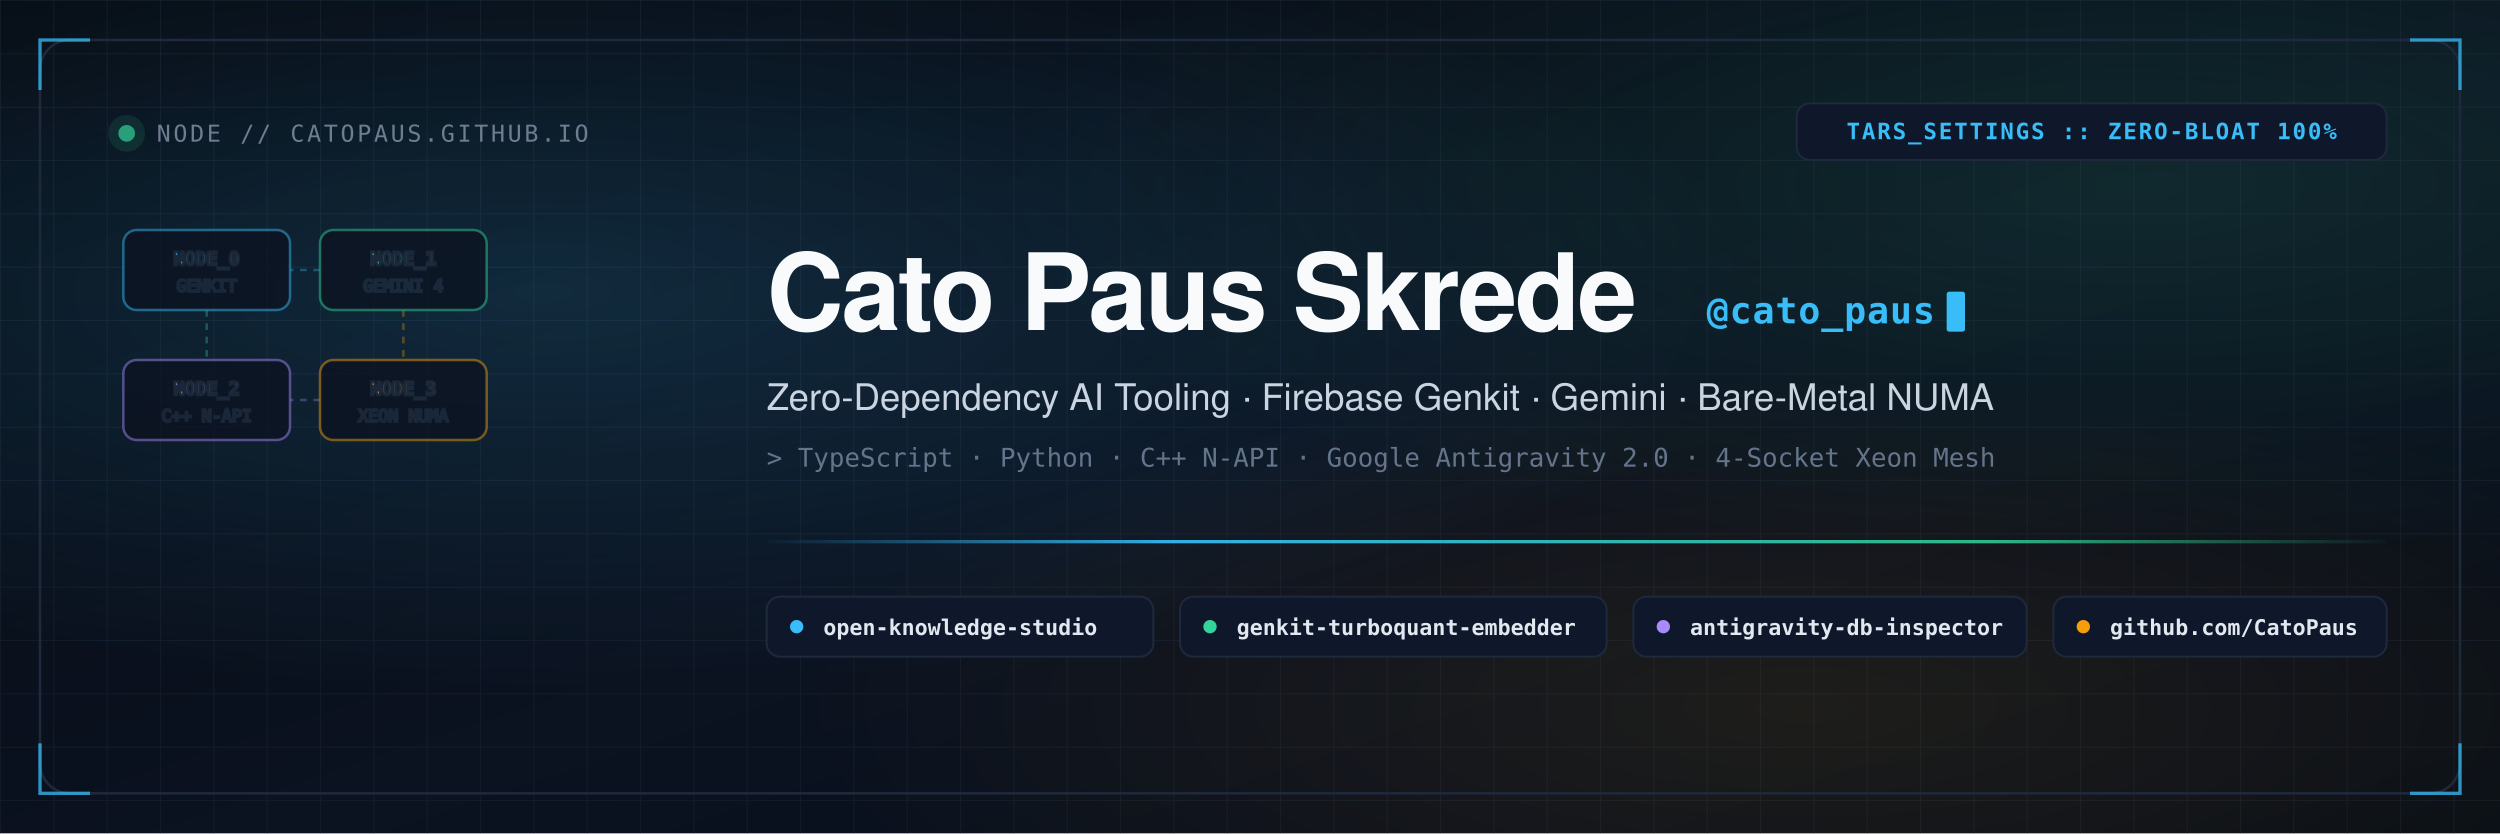
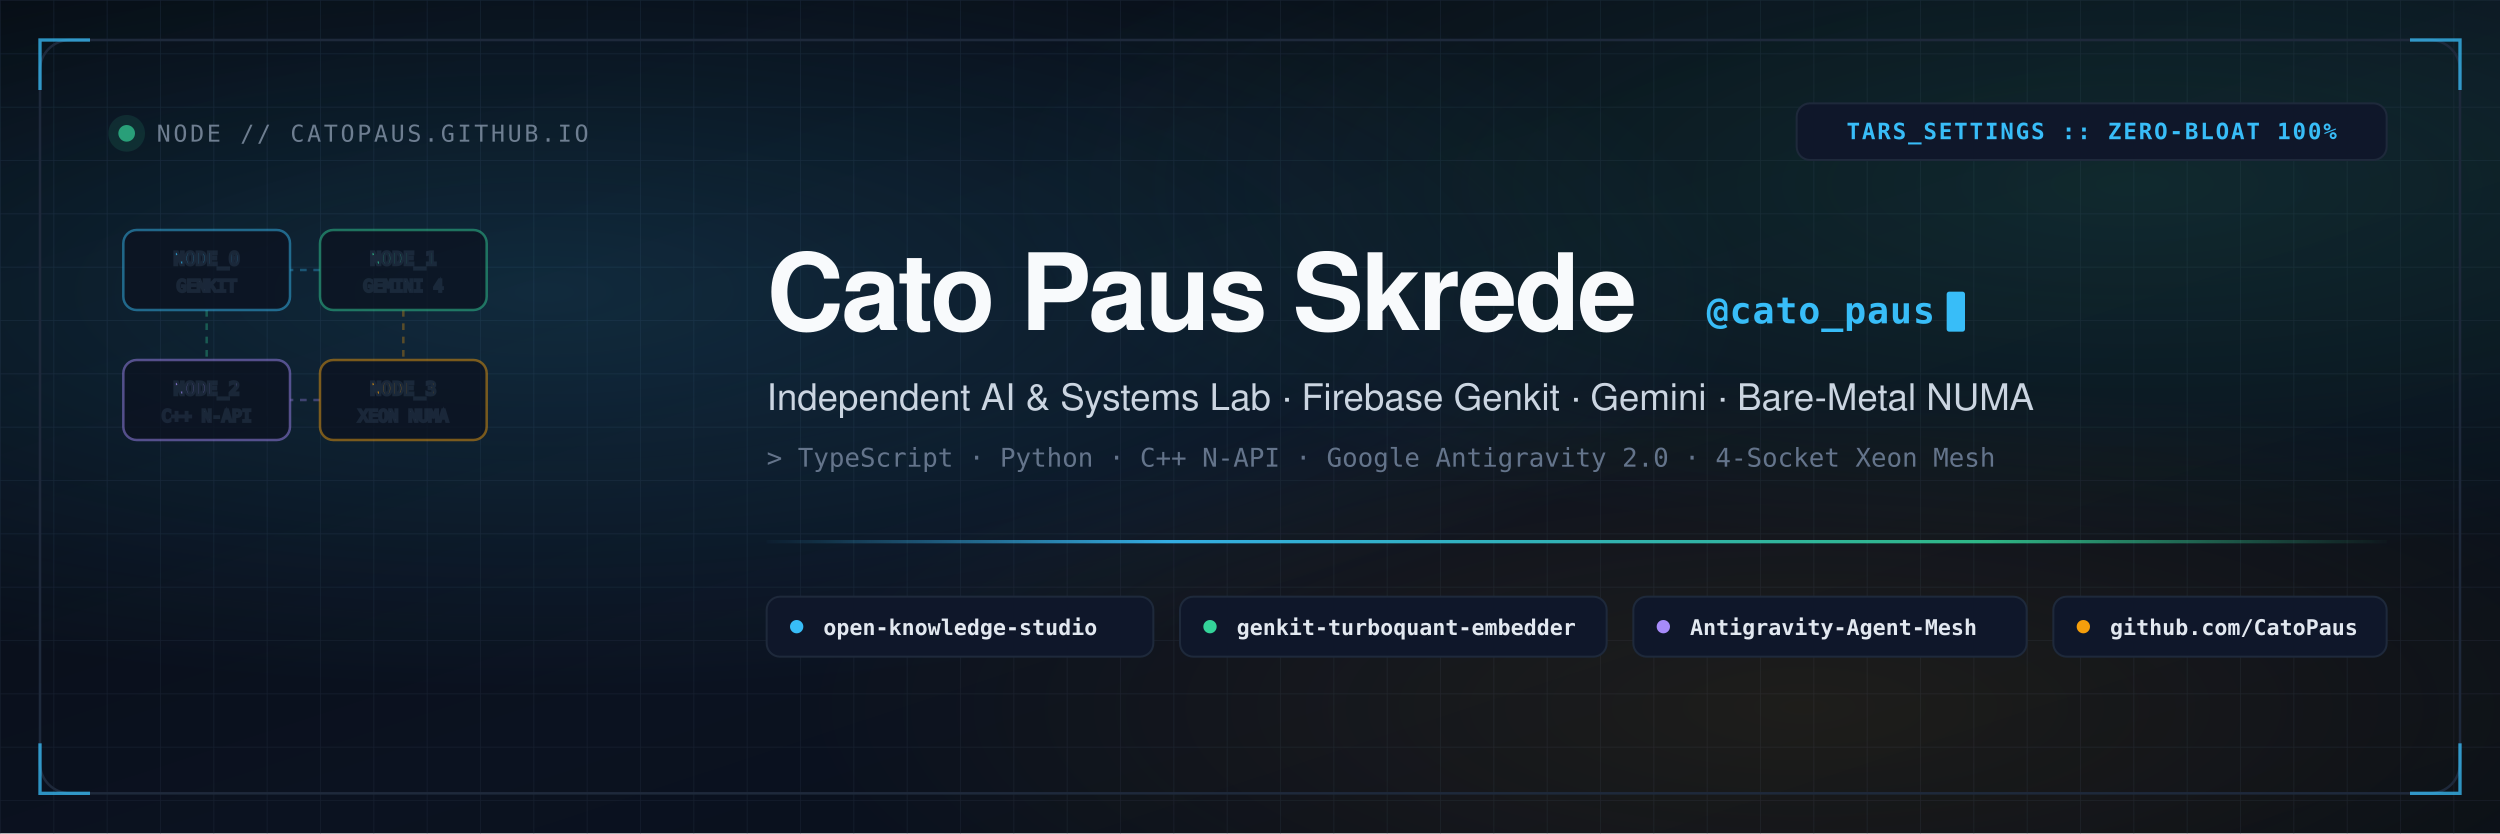
<svg xmlns="http://www.w3.org/2000/svg" viewBox="0 0 1500 500" width="1500" height="500" role="img" aria-label="Cato Paus Skrede — X Header Banner">
  <defs>
    <linearGradient id="bgX" x1="0%" y1="0%" x2="100%" y2="100%">
      <stop offset="0%" stop-color="#060A11" />
      <stop offset="55%" stop-color="#0B1220" />
      <stop offset="100%" stop-color="#070E18" />
    </linearGradient>
    <linearGradient id="lineX" x1="0%" y1="0%" x2="100%" y2="0%">
      <stop offset="0%" stop-color="#38BDF8" stop-opacity="0" />
      <stop offset="25%" stop-color="#38BDF8" stop-opacity="0.9" />
      <stop offset="75%" stop-color="#34D399" stop-opacity="0.85" />
      <stop offset="100%" stop-color="#34D399" stop-opacity="0" />
    </linearGradient>
    <radialGradient id="glowCyanX" cx="22%" cy="35%" r="48%">
      <stop offset="0%" stop-color="#38BDF8" stop-opacity="0.16" />
      <stop offset="100%" stop-color="#38BDF8" stop-opacity="0" />
    </radialGradient>
    <radialGradient id="glowEmeraldX" cx="85%" cy="22%" r="45%">
      <stop offset="0%" stop-color="#34D399" stop-opacity="0.12" />
      <stop offset="100%" stop-color="#34D399" stop-opacity="0" />
    </radialGradient>
    <radialGradient id="glowAmberX" cx="72%" cy="85%" r="40%">
      <stop offset="0%" stop-color="#F59E0B" stop-opacity="0.09" />
      <stop offset="100%" stop-color="#F59E0B" stop-opacity="0" />
    </radialGradient>
    <pattern id="gridX" width="32" height="32" patternUnits="userSpaceOnUse">
      <path d="M 32 0 L 0 0 0 32" fill="none" stroke="#1E293B" stroke-width="0.8" stroke-opacity="0.6" />
    </pattern>
    <style>
      .mono { font-family: ui-monospace, 'Cascadia Code', 'JetBrains Mono', 'SFMono-Regular', Menlo, Consolas, monospace; }
      .sans { font-family: -apple-system, BlinkMacSystemFont, 'Segoe UI', Helvetica, Arial, sans-serif; }
    </style>
  </defs>
  <rect width="1500" height="500" fill="url(#bgX)" />
  <rect width="1500" height="500" fill="url(#gridX)" />
  <rect width="1500" height="500" fill="url(#glowCyanX)" />
  <rect width="1500" height="500" fill="url(#glowEmeraldX)" />
  <rect width="1500" height="500" fill="url(#glowAmberX)" />
  <rect x="24" y="24" width="1452" height="452" rx="18" fill="none" stroke="#1E293B" stroke-width="1.5" />
  <g stroke="#38BDF8" stroke-width="2" fill="none" opacity="0.75">
    <path d="M 24 54 L 24 24 L 54 24" />
    <path d="M 1446 24 L 1476 24 L 1476 54" />
    <path d="M 24 446 L 24 476 L 54 476" />
    <path d="M 1446 476 L 1476 476 L 1476 446" />
  </g>
  <g transform="translate(68, 72)" opacity="0.72">
    <circle cx="8" cy="8" r="5" fill="#34D399" />
    <circle cx="8" cy="8" r="11" fill="#34D399" opacity="0.16" />
    <text x="26" y="13" class="mono" font-size="14" fill="#94A3B8" letter-spacing="1.6">NODE // CATOPAUS.GITHUB.IO</text>
    <g transform="translate(0, 56)" stroke="#1E293B" stroke-width="1.5" fill="#0B111E">
      <line x1="56" y1="34" x2="174" y2="34" stroke="#38BDF8" stroke-opacity="0.45" stroke-dasharray="4 4" />
      <line x1="56" y1="34" x2="56" y2="112" stroke="#34D399" stroke-opacity="0.45" stroke-dasharray="4 4" />
      <line x1="174" y1="34" x2="174" y2="112" stroke="#F59E0B" stroke-opacity="0.45" stroke-dasharray="4 4" />
      <line x1="56" y1="112" x2="174" y2="112" stroke="#A78BFA" stroke-opacity="0.45" stroke-dasharray="4 4" />
      <rect x="6" y="10" width="100" height="48" rx="8" stroke="#38BDF8" stroke-opacity="0.65" />
      <text x="56" y="31" text-anchor="middle" class="mono" font-size="11" font-weight="600" fill="#38BDF8">NODE_0</text>
      <text x="56" y="47" text-anchor="middle" class="mono" font-size="10" fill="#94A3B8">GENKIT</text>
      <rect x="124" y="10" width="100" height="48" rx="8" stroke="#34D399" stroke-opacity="0.65" />
      <text x="174" y="31" text-anchor="middle" class="mono" font-size="11" font-weight="600" fill="#34D399">NODE_1</text>
      <text x="174" y="47" text-anchor="middle" class="mono" font-size="10" fill="#94A3B8">GEMINI 4</text>
      <rect x="6" y="88" width="100" height="48" rx="8" stroke="#A78BFA" stroke-opacity="0.65" />
      <text x="56" y="109" text-anchor="middle" class="mono" font-size="11" font-weight="600" fill="#A78BFA">NODE_2</text>
      <text x="56" y="125" text-anchor="middle" class="mono" font-size="10" fill="#94A3B8">C++ N-API</text>
      <rect x="124" y="88" width="100" height="48" rx="8" stroke="#F59E0B" stroke-opacity="0.65" />
      <text x="174" y="109" text-anchor="middle" class="mono" font-size="11" font-weight="600" fill="#F59E0B">NODE_3</text>
      <text x="174" y="125" text-anchor="middle" class="mono" font-size="10" fill="#94A3B8">XEON NUMA</text>
    </g>
  </g>
  <g transform="translate(1078, 62)">
    <rect x="0" y="0" width="354" height="34" rx="8" fill="#0F172A" stroke="#1E293B" stroke-width="1.2" />
    <text x="177" y="21.5" text-anchor="middle" class="mono" font-size="13.5" font-weight="600" fill="#38BDF8" letter-spacing="1.1">TARS_SETTINGS :: ZERO-BLOAT 100%</text>
  </g>
  <g transform="translate(460, 198)">
    <text x="0" y="0" class="sans" font-size="64" font-weight="800" fill="#F8FAFC" letter-spacing="-1.4">Cato Paus Skrede</text>
    <text x="564" y="-4" class="mono" font-size="22" font-weight="600" fill="#38BDF8" letter-spacing="0.5">@cato_paus</text>
    <rect x="708" y="-23" width="11" height="24" rx="1.5" fill="#38BDF8" />
    <text x="0" y="48" class="sans" font-size="22" font-weight="500" fill="#CBD5E1">
-       Zero-Dependency AI Tooling · Firebase Genkit · Gemini · Bare-Metal NUMA
+       Independent AI &amp; Systems Lab · Firebase Genkit · Gemini · Bare-Metal NUMA
    </text>
    <text x="0" y="82" class="mono" font-size="15.5" fill="#64748B">
      &gt; TypeScript · Python · C++ N-API · Google Antigravity 2.0 · 4-Socket Xeon Mesh
    </text>
  </g>
  <rect x="460" y="324" width="972" height="2" fill="url(#lineX)" />
  <g transform="translate(460, 376)">
    <g>
      <rect x="0" y="-18" width="232" height="36" rx="8" fill="#0F172A" stroke="#1E293B" stroke-width="1.2" />
      <circle cx="18" cy="0" r="4" fill="#38BDF8" />
      <text x="34" y="5" class="mono" font-size="13" font-weight="600" fill="#E2E8F0">open-knowledge-studio</text>
    </g>
    <g transform="translate(248, 0)">
      <rect x="0" y="-18" width="256" height="36" rx="8" fill="#0F172A" stroke="#1E293B" stroke-width="1.2" />
      <circle cx="18" cy="0" r="4" fill="#34D399" />
      <text x="34" y="5" class="mono" font-size="13" font-weight="600" fill="#E2E8F0">genkit-turboquant-embedder</text>
    </g>
    <g transform="translate(520, 0)">
      <rect x="0" y="-18" width="236" height="36" rx="8" fill="#0F172A" stroke="#1E293B" stroke-width="1.2" />
      <circle cx="18" cy="0" r="4" fill="#A78BFA" />
-       <text x="34" y="5" class="mono" font-size="13" font-weight="600" fill="#E2E8F0">antigravity-db-inspector</text>
+       <text x="34" y="5" class="mono" font-size="13" font-weight="600" fill="#E2E8F0">Antigravity-Agent-Mesh</text>
    </g>
    <g transform="translate(772, 0)">
      <rect x="0" y="-18" width="200" height="36" rx="8" fill="#0F172A" stroke="#1E293B" stroke-width="1.2" />
      <circle cx="18" cy="0" r="4" fill="#F59E0B" />
      <text x="34" y="5" class="mono" font-size="13" font-weight="600" fill="#E2E8F0">github.com/CatoPaus</text>
    </g>
  </g>
</svg>
